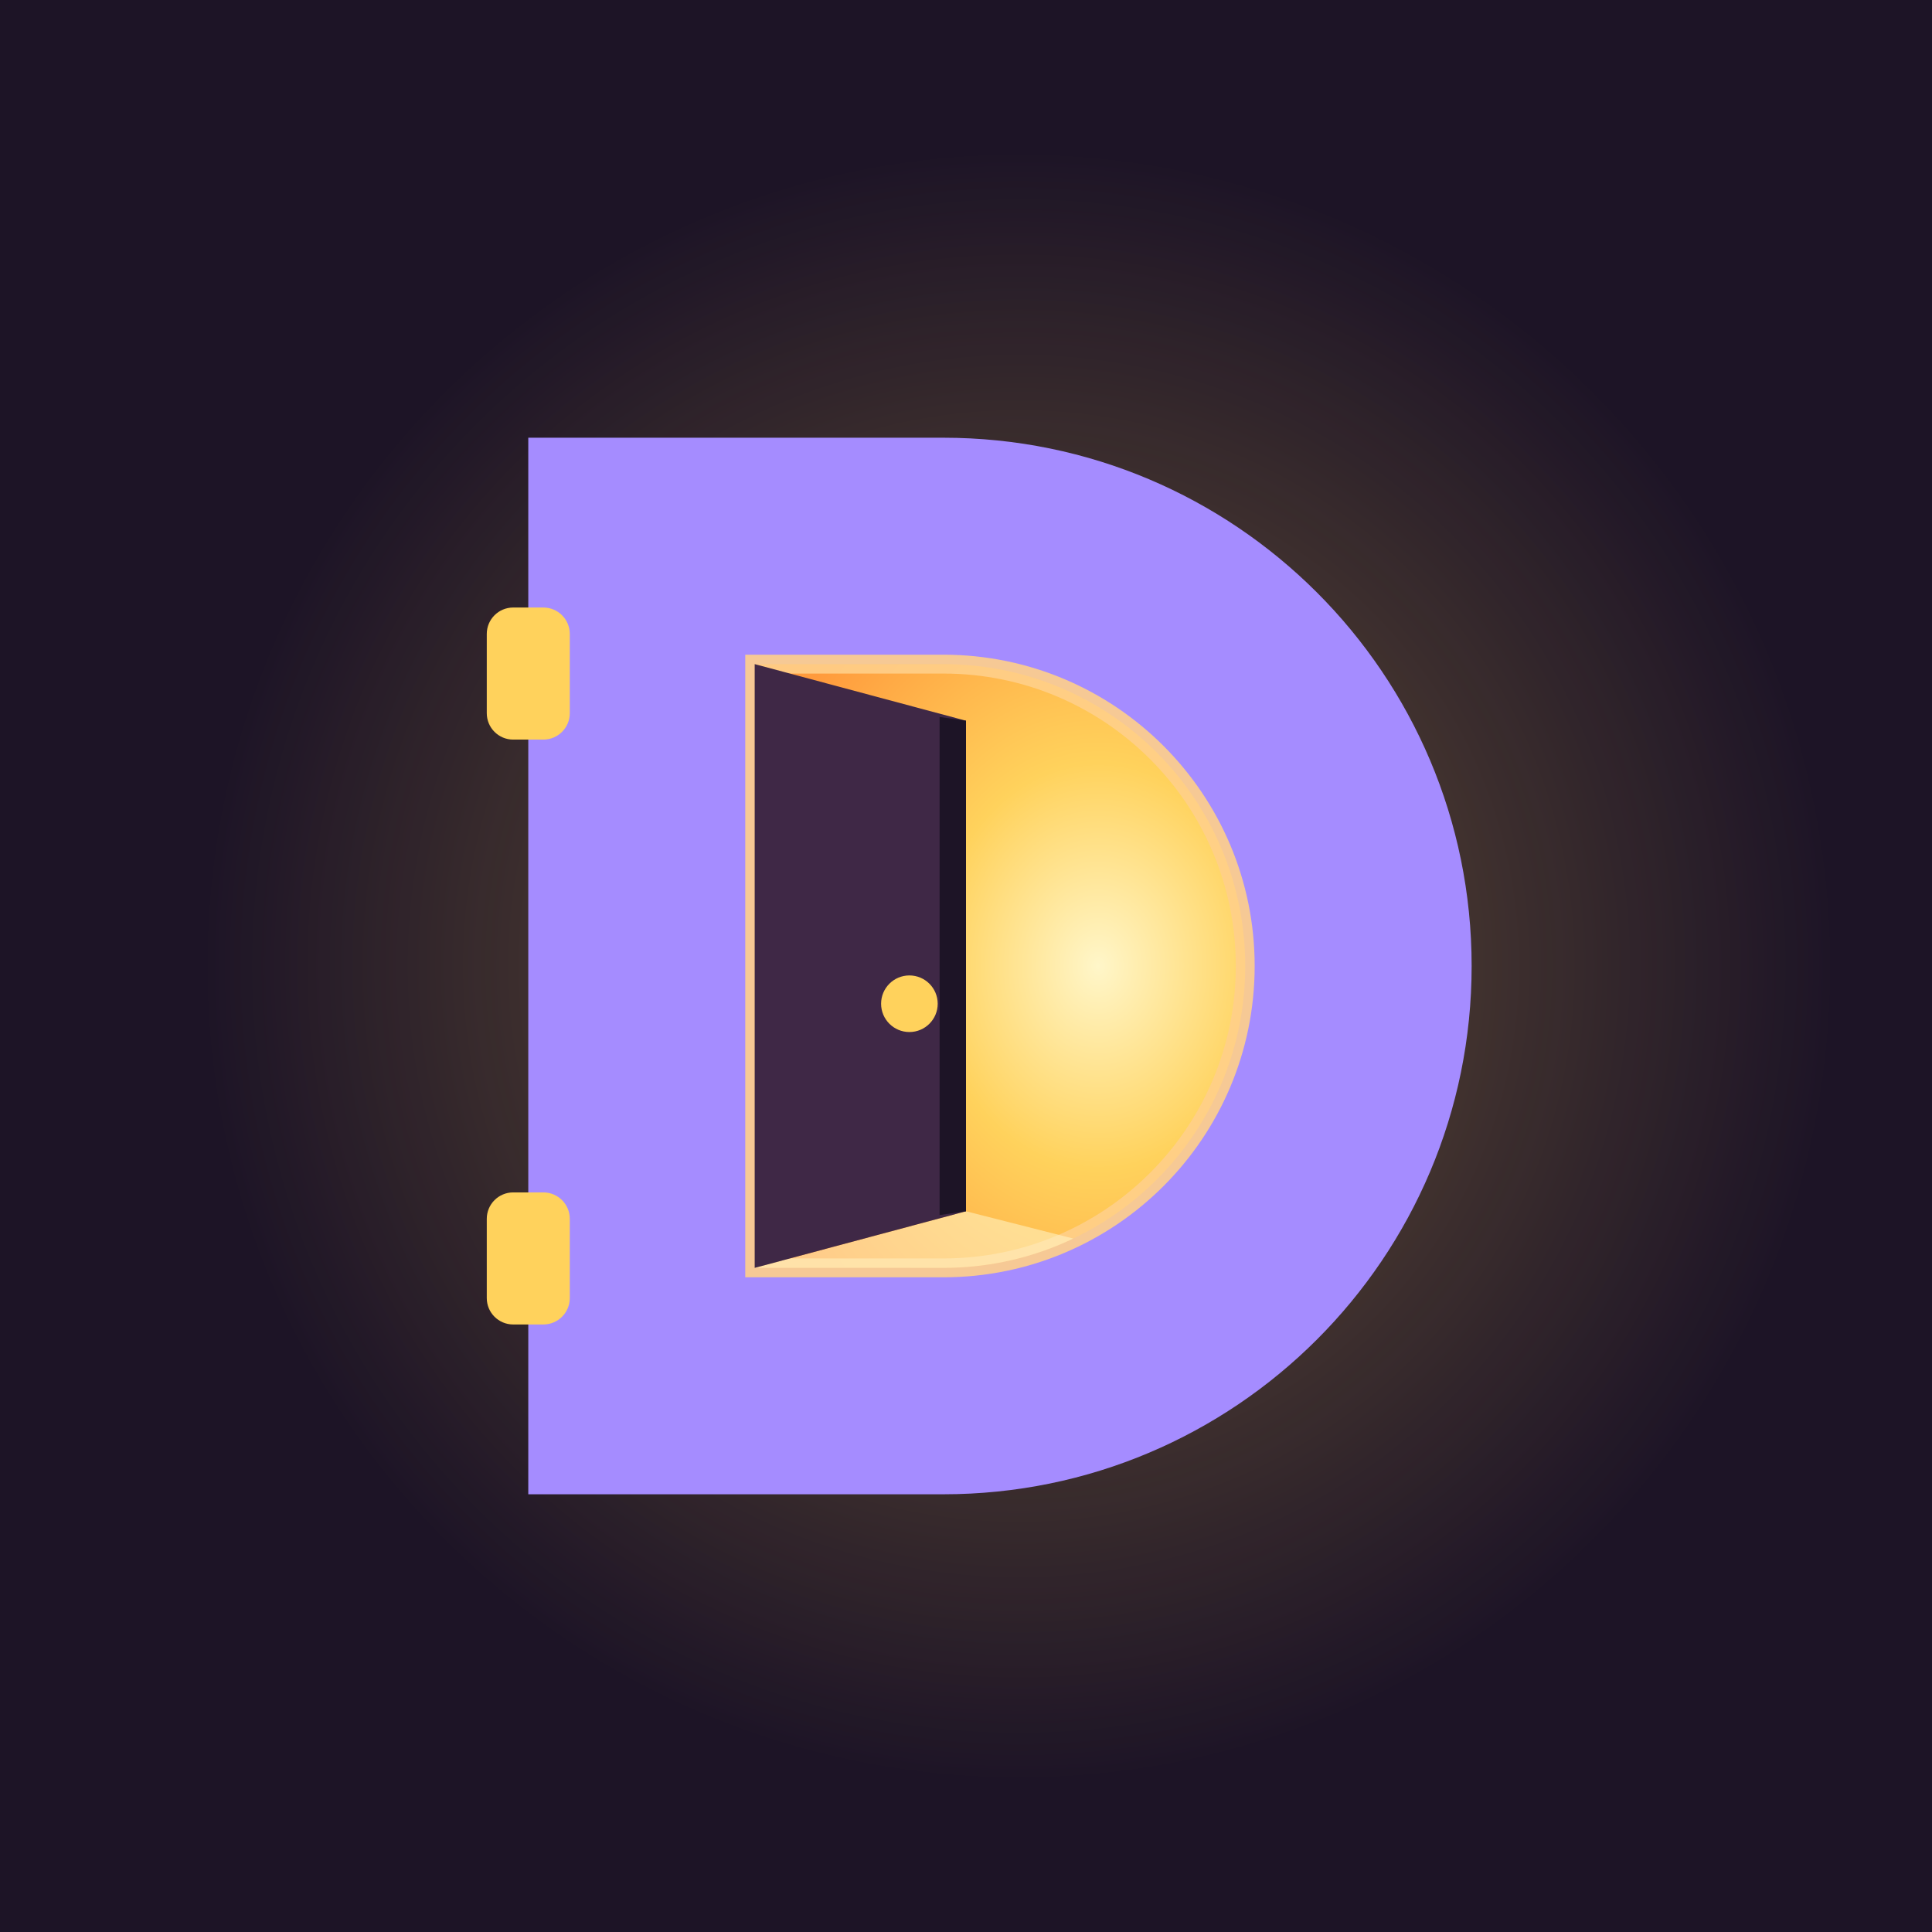
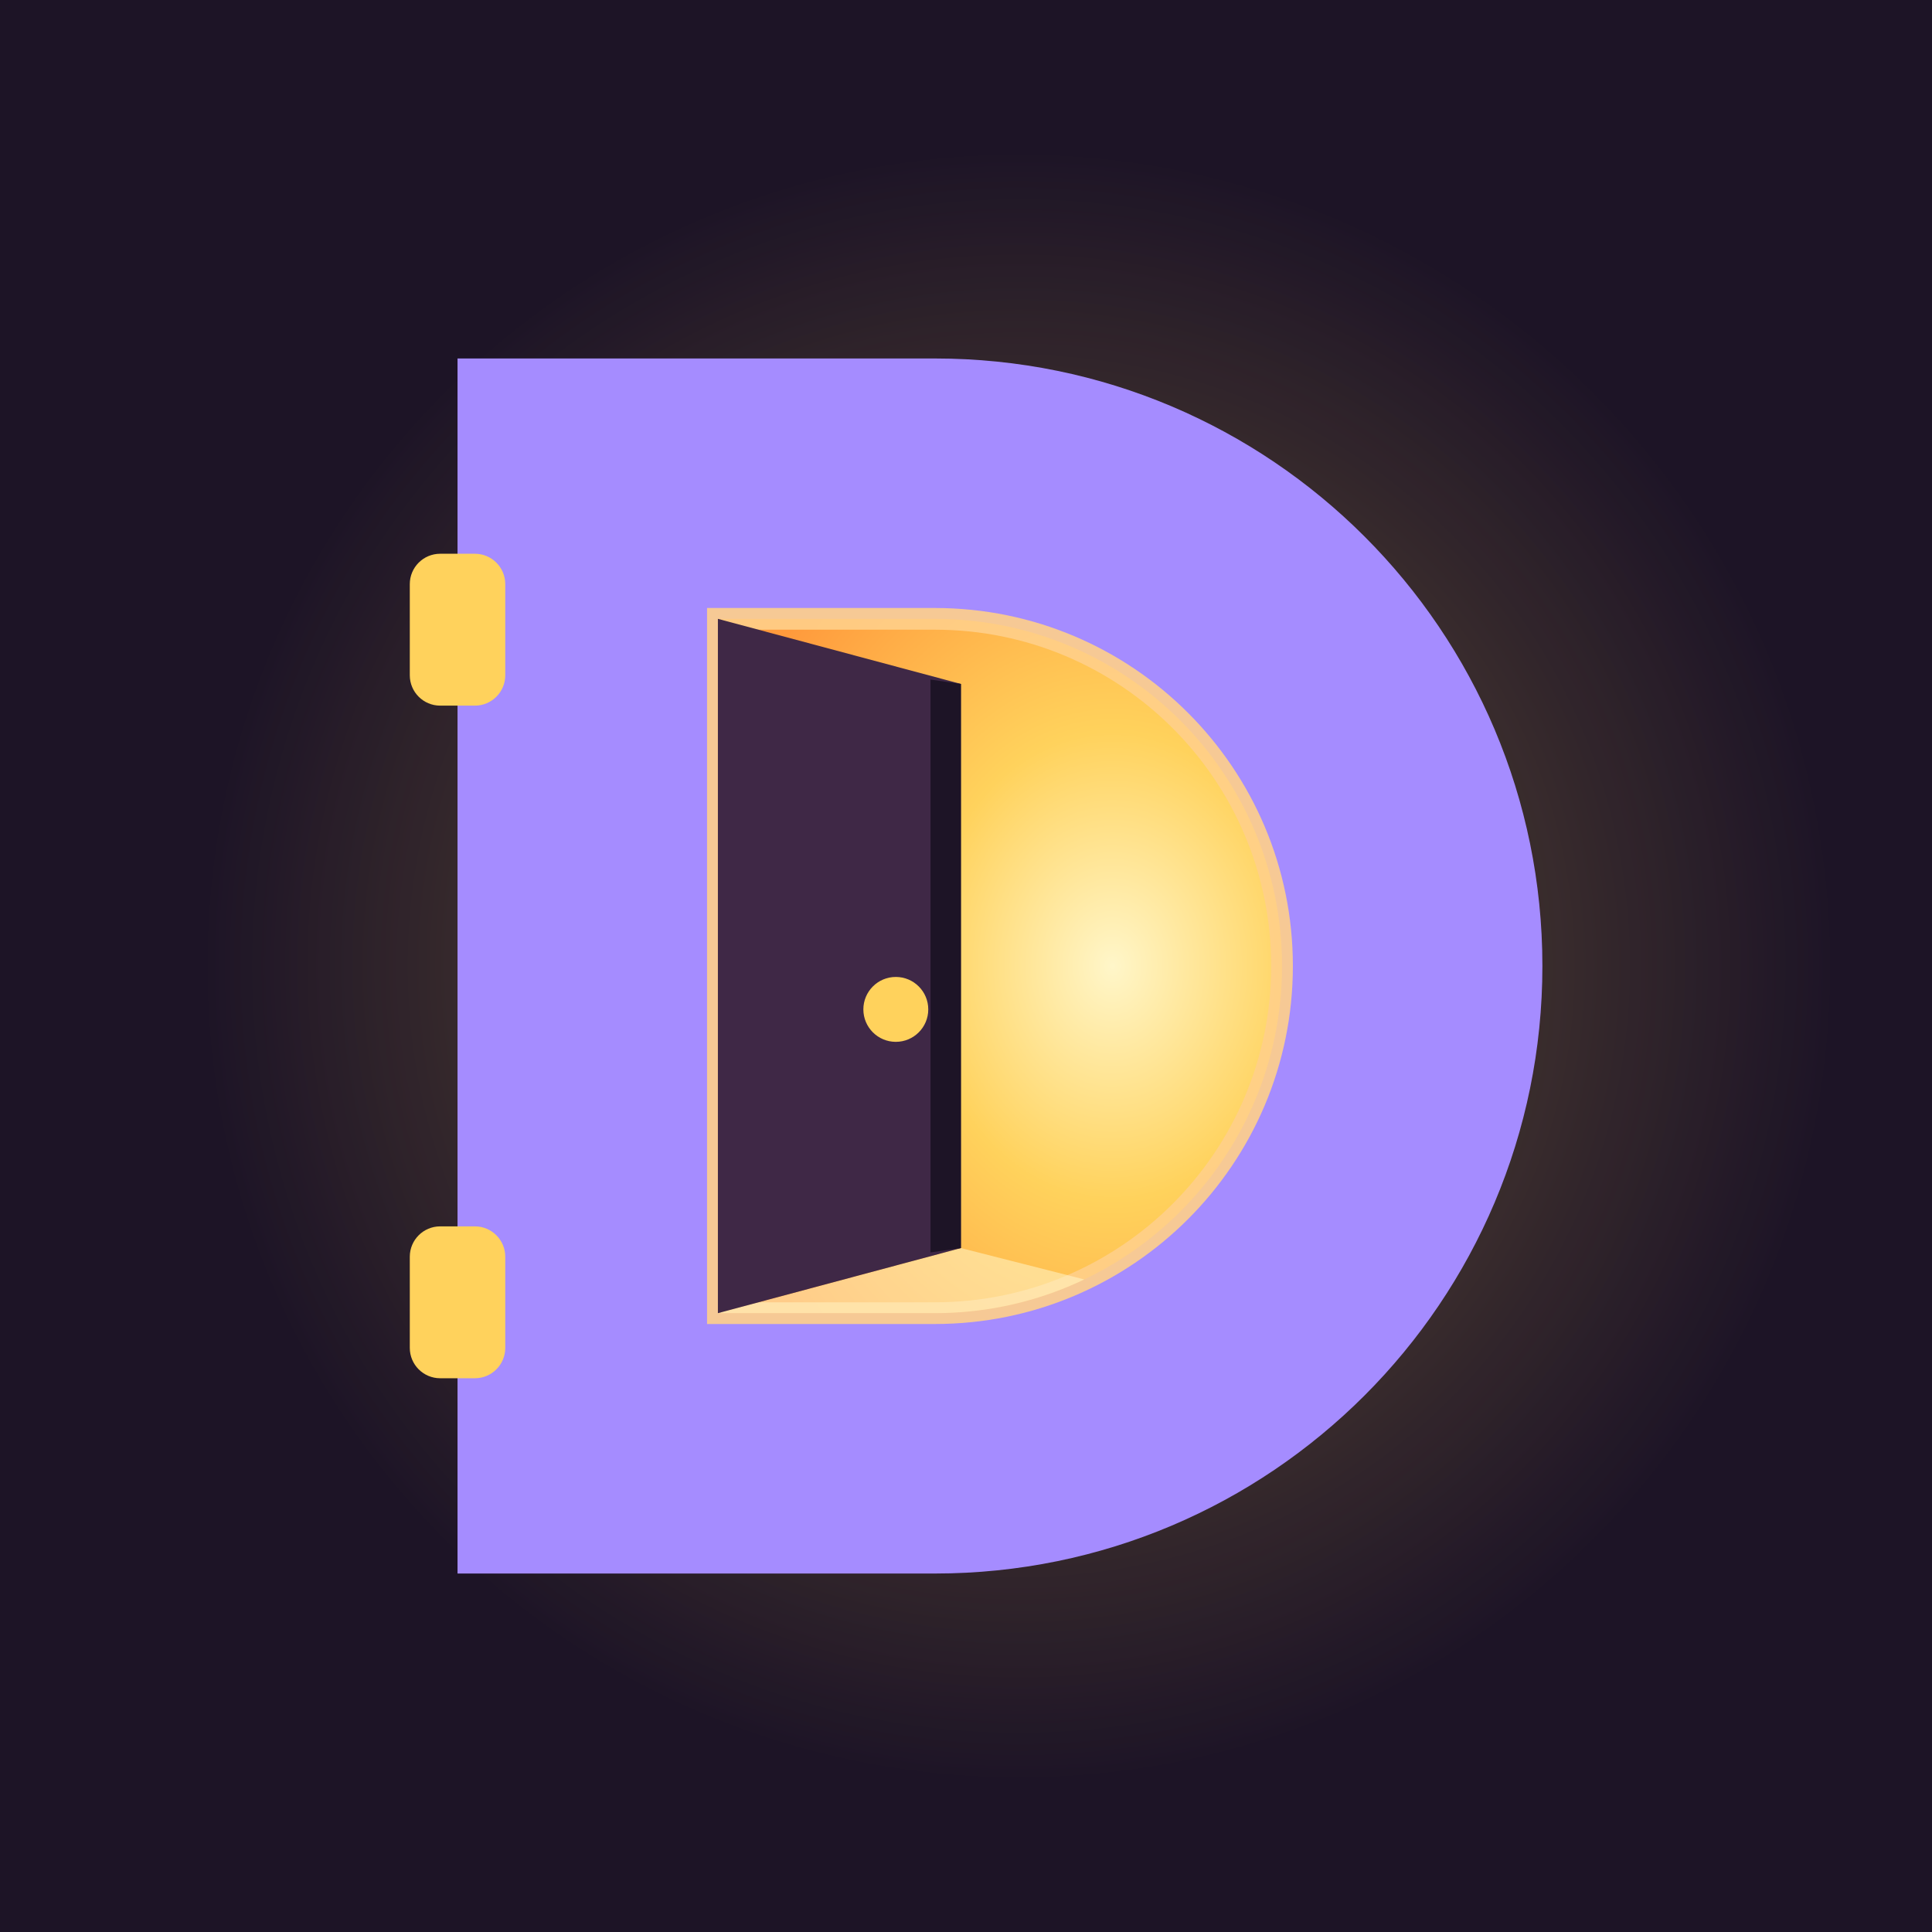
<svg xmlns="http://www.w3.org/2000/svg" width="1024" height="1024" viewBox="0 0 1024 1024">
  <defs>
    <radialGradient id="licht" cx="0.7" cy="0.5" r="0.75">
      <stop offset="0" stop-color="#fff6c9" />
      <stop offset="0.45" stop-color="#ffd25c" />
      <stop offset="1" stop-color="#ff9a3c" />
    </radialGradient>
    <linearGradient id="straal" x1="0" y1="0" x2="1" y2="0">
      <stop offset="0" stop-color="#ffd25c" stop-opacity="0.55" />
      <stop offset="1" stop-color="#ffd25c" stop-opacity="0" />
    </linearGradient>
    <linearGradient id="vloer" x1="0" y1="0" x2="0" y2="1">
      <stop offset="0" stop-color="#ffd25c" stop-opacity="0.5" />
      <stop offset="1" stop-color="#ffd25c" stop-opacity="0" />
    </linearGradient>
    <linearGradient id="vloerdonker" x1="0" y1="0" x2="0" y2="1">
      <stop offset="0" stop-color="#140d1a" stop-opacity="0.5" />
      <stop offset="1" stop-color="#0f0a14" />
    </linearGradient>
    <radialGradient id="gloed" cx="0.5" cy="0.5" r="0.5">
      <stop offset="0" stop-color="#ffd25c" stop-opacity="0.35" />
      <stop offset="1" stop-color="#ffd25c" stop-opacity="0" />
    </radialGradient>
  </defs>
  <rect width="1024" height="1024" fill="#1d1426" />
  <circle cx="540" cy="512" r="430" fill="url(#gloed)" />
  <clipPath id="opening1">
-     <path d="M400.0,352.0 H500.0 A160.0,160.0 0 0 1 500.0,672.0 H400.0 Z" />
+     <path d="M380.5,328.0 H495.5 A184.0,184.0 0 0 1 495.5,696.0 H380.5 Z" />
  </clipPath>
-   <path d="M280.0,232.0 H500.0 A280.0,280.0 0 0 1 500.0,792.0 H280.0 Z" fill="#a58cff" />
-   <path d="M400.0,352.0 H500.0 A160.0,160.0 0 0 1 500.0,672.0 H400.0 Z" fill="url(#licht)" />
-   <path d="M400.0,352.0 H500.0 A160.0,160.0 0 0 1 500.0,672.0 H400.0 Z" fill="none" stroke="#ffcf8a" stroke-opacity="0.9" stroke-width="10.0" />
-   <path d="M512.0,642.0 L630.0,672.0 L400.0,672.0 Z" fill="#fff6c9" fill-opacity="0.55" clip-path="url(#opening1)" />
-   <path d="M400.0,352.0 L512.0,382.0 L512.0,642.0 L400.0,672.0 Z" fill="#3f2846" />
-   <path d="M498.0,380.0 L512.0,382.0 L512.0,642.0 L498.0,644.0 Z" fill="#1d1426" />
-   <circle cx="482.0" cy="532.0" r="15.0" fill="#ffd25c" />
-   <rect x="258.0" y="322.0" width="44.0" height="70.0" rx="14.0" fill="#ffd25c" />
-   <rect x="258.0" y="632.0" width="44.0" height="70.0" rx="14.0" fill="#ffd25c" />
+   <path d="M242.5,190.0 H495.5 A322.0,322.0 0 0 1 495.5,834.0 H242.5 Z" fill="#a58cff" />
+   <path d="M380.5,328.0 H495.5 A184.0,184.0 0 0 1 495.5,696.0 H380.5 Z" fill="url(#licht)" />
+   <path d="M380.5,328.0 H495.5 A184.0,184.0 0 0 1 495.5,696.0 H380.5 Z" fill="none" stroke="#ffcf8a" stroke-opacity="0.9" stroke-width="11.5" />
+   <path d="M509.3,661.5 L645.0,696.0 L380.5,696.0 Z" fill="#fff6c9" fill-opacity="0.55" clip-path="url(#opening1)" />
+   <path d="M380.5,328.0 L509.3,362.5 L509.3,661.5 L380.5,696.0 Z" fill="#3f2846" />
+   <path d="M493.2,360.2 L509.3,362.5 L509.3,661.5 L493.2,663.8 Z" fill="#1d1426" />
+   <circle cx="474.8" cy="535.0" r="17.2" fill="#ffd25c" />
+   <rect x="217.2" y="293.5" width="50.6" height="80.5" rx="16.1" fill="#ffd25c" />
+   <rect x="217.2" y="650.0" width="50.6" height="80.5" rx="16.1" fill="#ffd25c" />
</svg>
